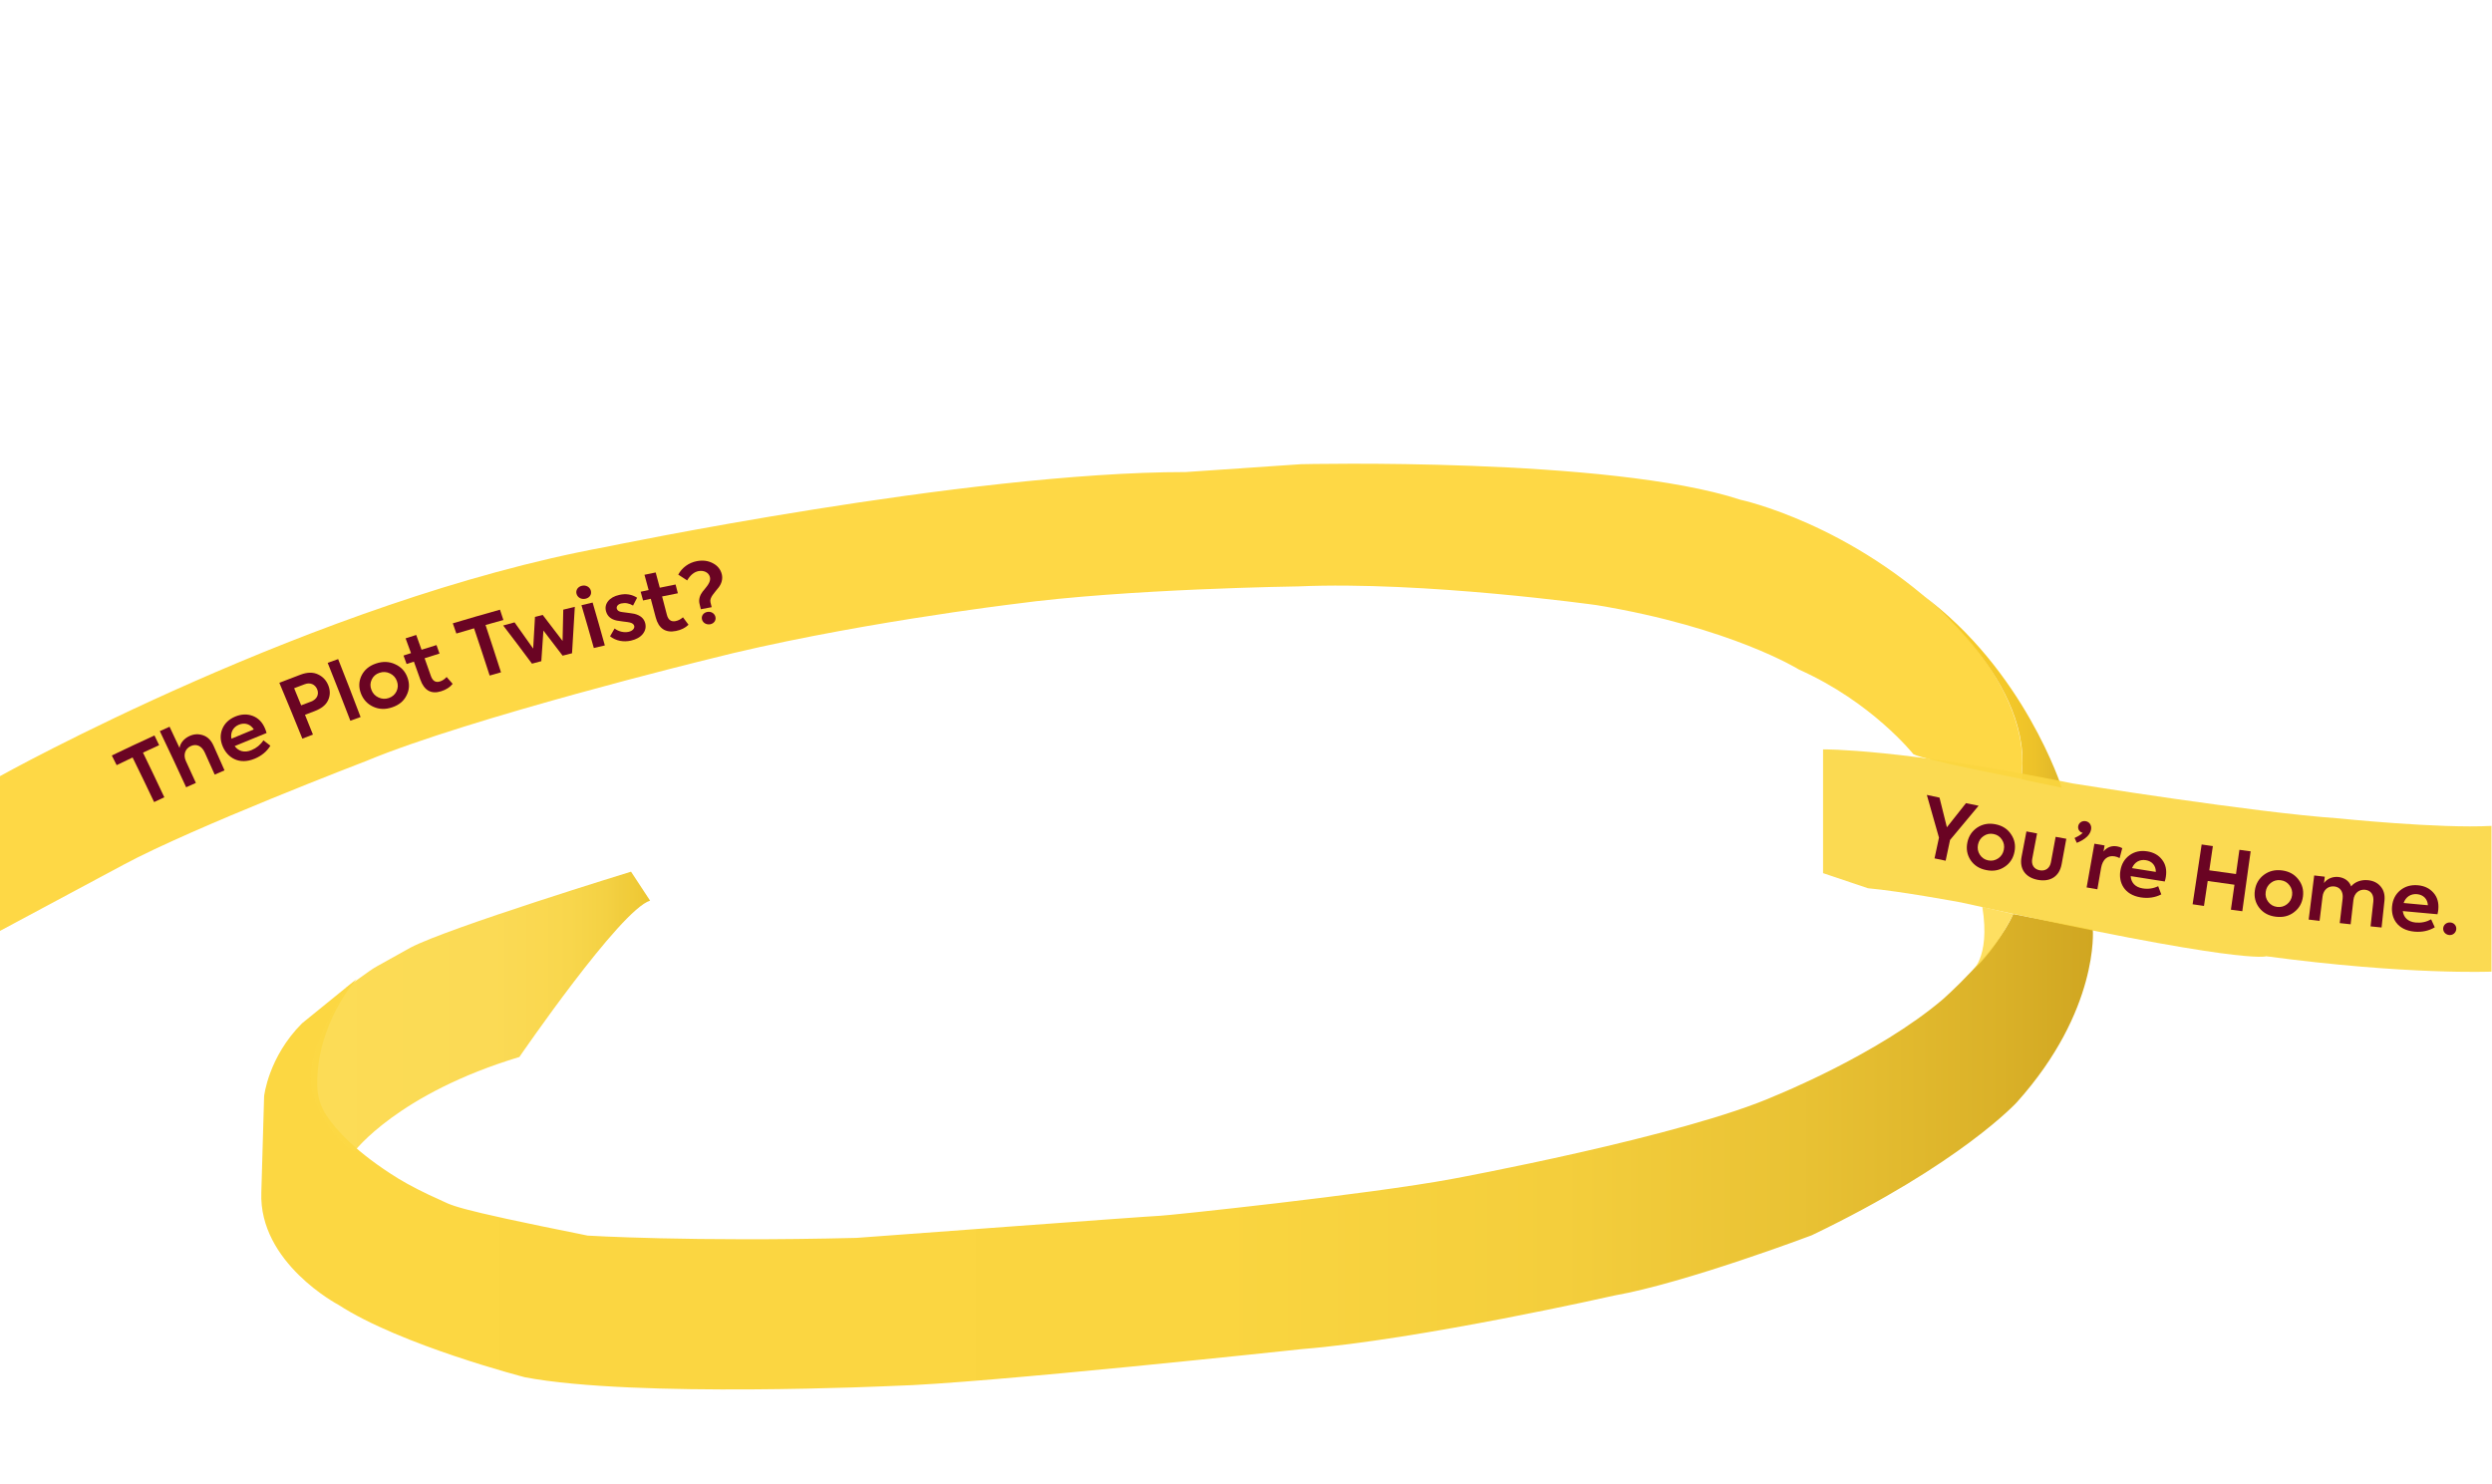
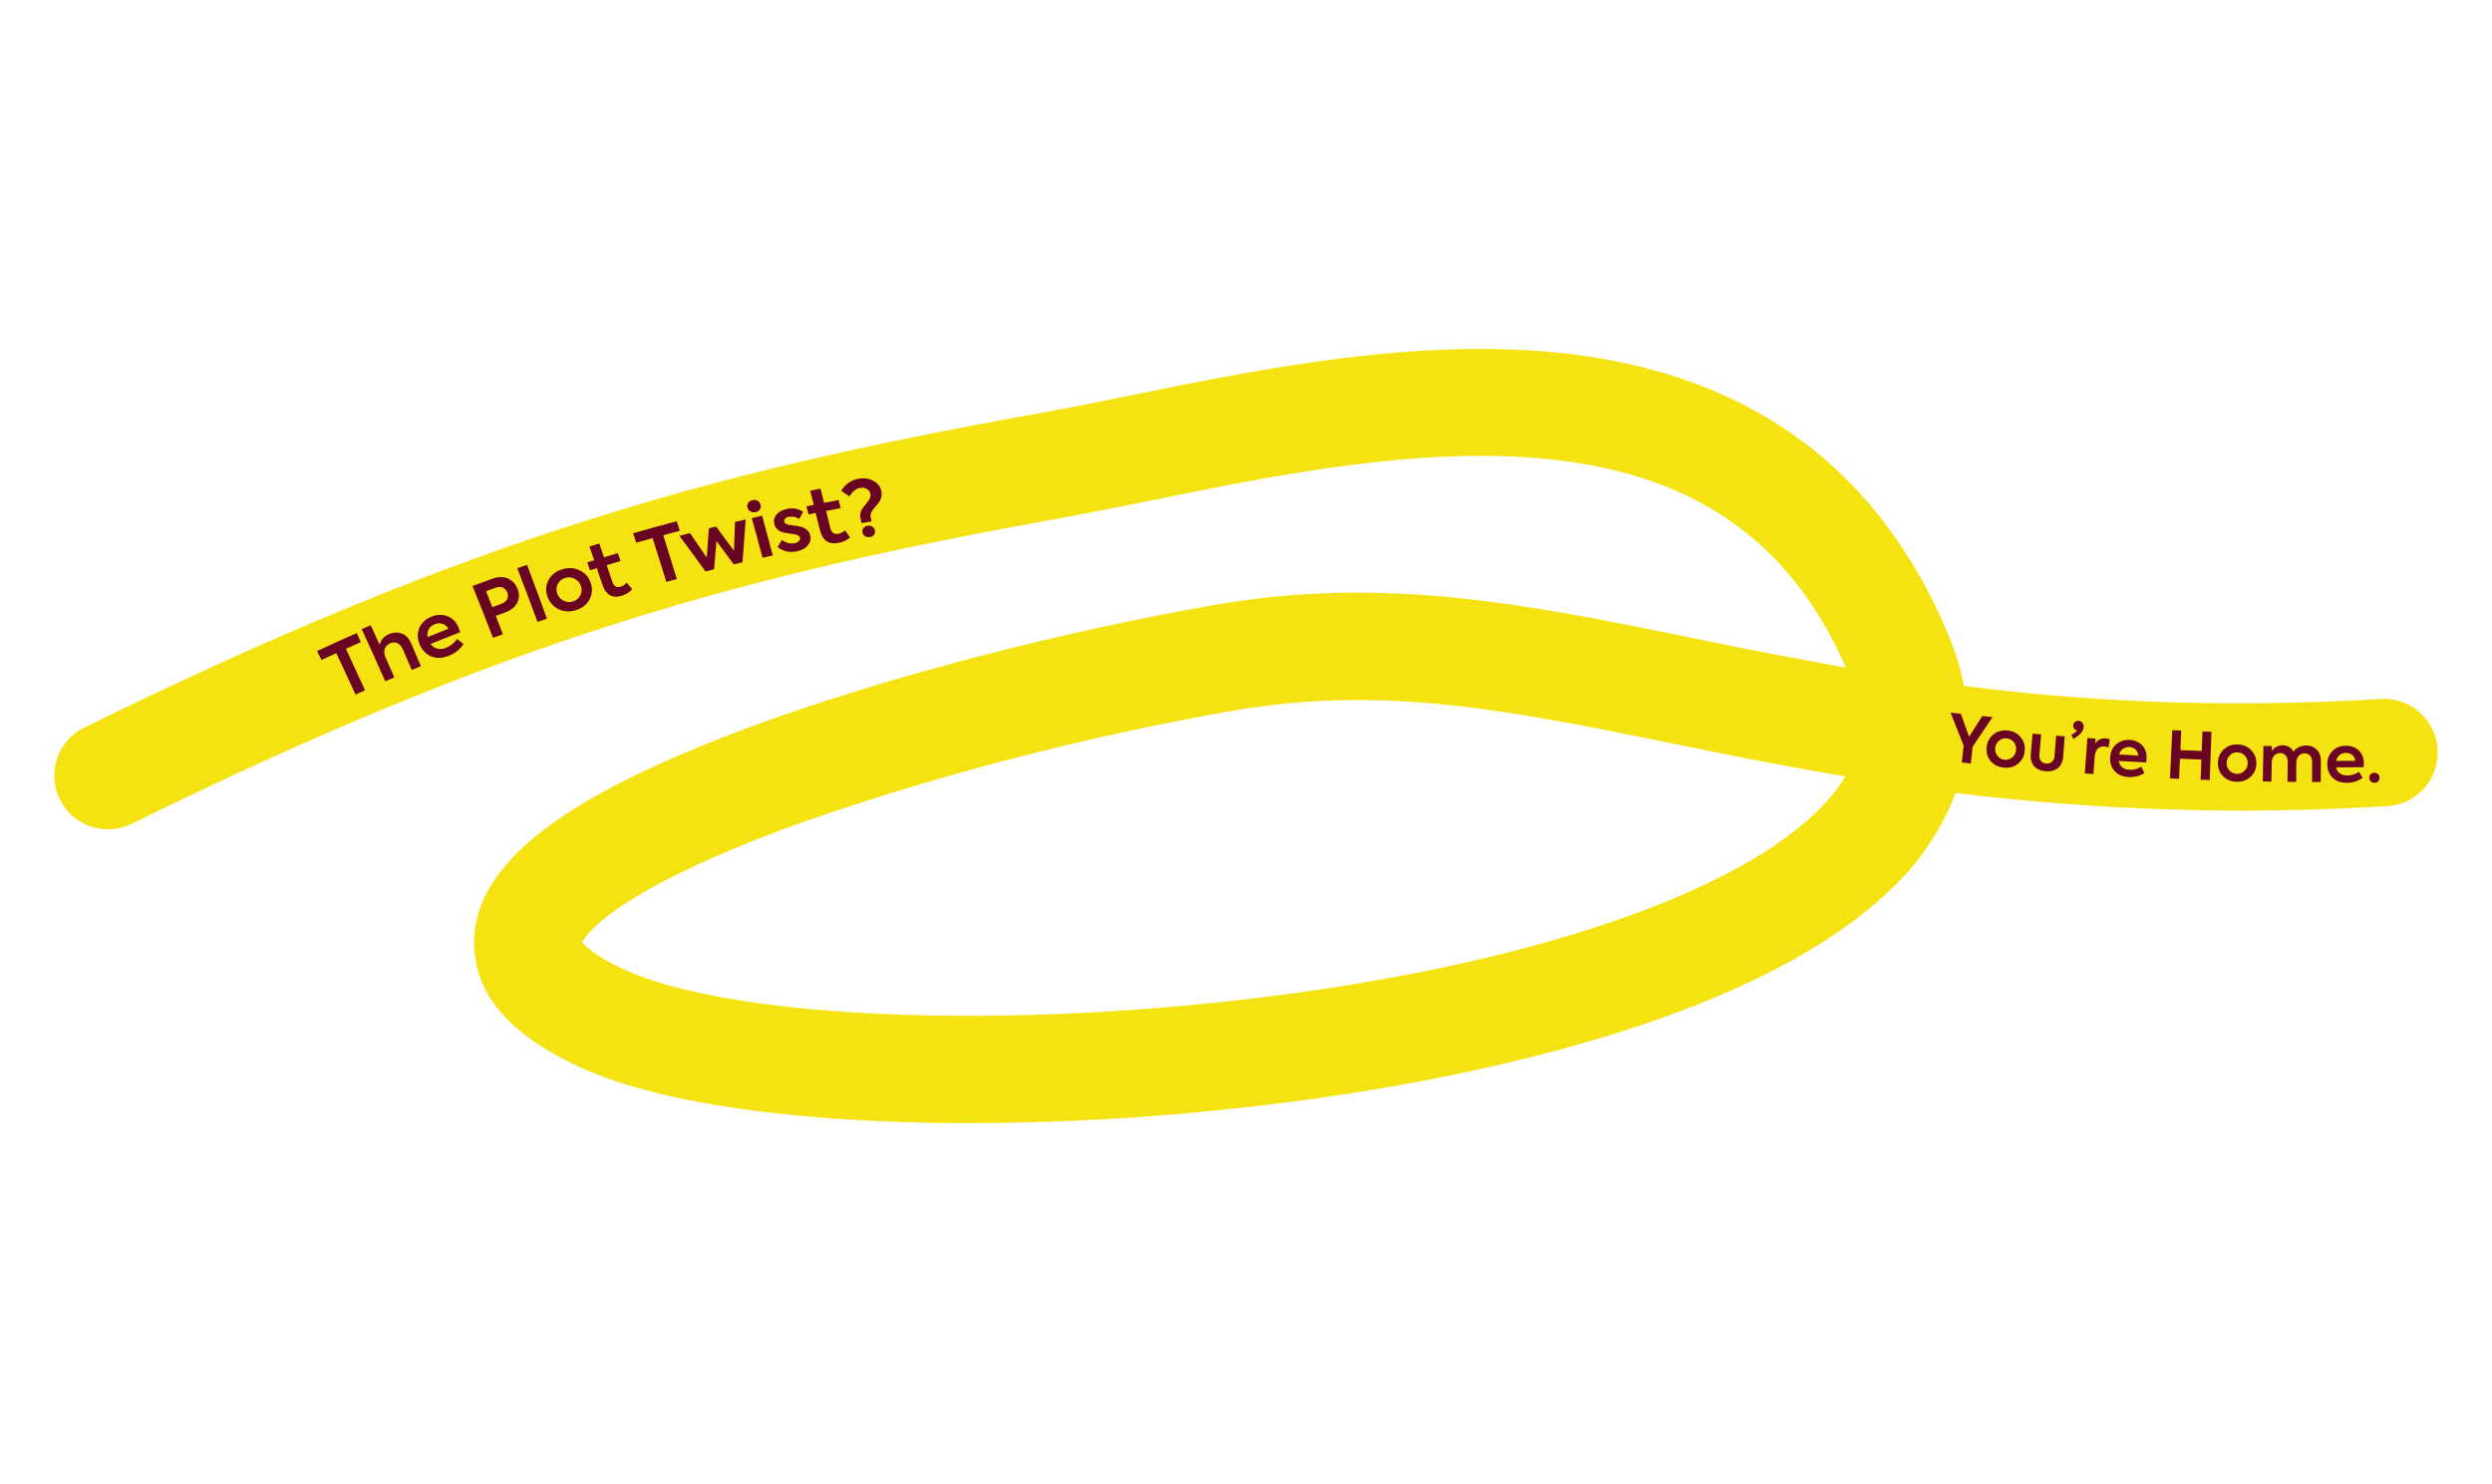
<svg xmlns="http://www.w3.org/2000/svg" id="Layer_1" data-name="Layer 1" viewBox="0 0 645 383.92">
  <defs>
    <style>
      .cls-1 {
-         fill: #6a0423;
+         fill: #f5e211;
      }

      .cls-2 {
-         fill: url(#linear-gradient-2);
-       }
- 
-       .cls-3 {
-         fill: #fedc50;
-       }
- 
-       .cls-3, .cls-4, .cls-5 {
-         opacity: .9;
-       }
- 
-       .cls-6 {
-         fill: url(#linear-gradient);
-       }
- 
-       .cls-7 {
-         fill: #fed845;
-       }
- 
-       .cls-4 {
-         fill: url(#linear-gradient-3);
-       }
- 
-       .cls-5 {
-         fill: #fbd63f;
+         fill: #6a0423;
      }
    </style>
-     <linearGradient id="linear-gradient" x1="497.41" y1="178.9" x2="533.63" y2="178.9" gradientUnits="userSpaceOnUse">
-       <stop offset="0" stop-color="#f6ca29" />
-       <stop offset=".6" stop-color="#f4c829" />
-       <stop offset=".81" stop-color="#edc229" />
-       <stop offset=".97" stop-color="#e1b829" />
-       <stop offset="1" stop-color="#deb529" />
-     </linearGradient>
-     <linearGradient id="linear-gradient-2" x1="67.62" y1="298.15" x2="541.71" y2="298.15" gradientUnits="userSpaceOnUse">
-       <stop offset="0" stop-color="#fcd742" />
-       <stop offset=".52" stop-color="#fad540" />
-       <stop offset=".71" stop-color="#f4ce3c" />
-       <stop offset=".84" stop-color="#e9c234" />
-       <stop offset=".95" stop-color="#dab128" />
-       <stop offset="1" stop-color="#d0a621" />
-     </linearGradient>
-     <linearGradient id="linear-gradient-3" x1="80.47" y1="261.9" x2="168.26" y2="261.9" gradientUnits="userSpaceOnUse">
-       <stop offset="0" stop-color="#fcd844" />
-       <stop offset=".54" stop-color="#fbd642" />
-       <stop offset=".73" stop-color="#f8d33b" />
-       <stop offset=".87" stop-color="#f3cc2f" />
-       <stop offset=".98" stop-color="#ecc21e" />
-       <stop offset="1" stop-color="#eac01a" />
-     </linearGradient>
  </defs>
-   <path class="cls-7" d="M0,200.92s81.73-45.57,156.79-59.33c0,0,93.2-19.39,150.12-19.39l29.8-2.03s79.88-1.93,113.77,9.2c0,0,28.74,6.1,54.33,31.11,0,0,21.45,19.9,18.33,41.14,0,0-25.11-4.84-27.92-6.4,0,0-10.65-13.44-29.55-21.87,0,0-17.49-10.93-52.47-16.71,0,0-44.66-6.25-77.15-4.84,0,0-44.66.62-73.39,4.53,0,0-44.11,5.3-79.69,14.42,0,0-61.07,14.97-88.17,26.24,0,0-44.8,17.17-62.77,26.83L0,240.98V200.92" />
-   <path class="cls-6" d="M533.63,203.9s-9.73-30.6-36.22-50c0,0,29.6,22.83,25.73,47.81L533.63,203.9Z" />
-   <path class="cls-2" d="M541.68,240.66s1.69,20.86-19.64,44.66c0,0-14.52,15.94-53.12,34.46,0,0-32.65,12.34-51.09,15.59,0,0-50.4,11.42-80.77,13.86,0,0-83.42,8.99-105.65,9.53,0,0-67.02,3.17-95.51-2.22,0,0-32.15-8.27-48.33-18.78,0,0-20.6-10.81-19.93-29.06l.72-24.92s1.08-10.14,9.82-18.88l14.1-11.45s-10.47,11.58-10.16,27.63c.05,2.7.83,5.33,2.32,7.58,2.46,3.75,7.7,9.67,18.68,16.45,2.69,1.66,7.31,3.99,10.22,5.25,4.05,1.77,1.93,2.11,38.77,9.5,0,0,26.72,1.65,69.58.59,0,0,77.02-5.72,78.53-5.72s54.05-5.52,75.64-9.54c0,0,59.98-11.04,83.75-21.59,0,0,26.51-10.66,43.23-24.89,0,0,14.02-12.31,18.24-22.09L541.68,240.66Z" />
-   <path class="cls-3" d="M513.09,234.78l7.99,1.84s-3.97,8.79-10.95,14.97C510.13,251.59,515.24,248.33,513.09,234.78Z" />
-   <path class="cls-4" d="M106.26,245.3c9.91-5.18,57.07-19.65,57.07-19.65l4.93,7.5c-7.7,2.35-33.83,40.47-33.83,40.47-31.57,9.52-42.78,24.53-42.78,24.53-7.3-4.69-10.32-13.87-10.32-13.87-3.71-10.3,5.62-23.64,8.36-28.67l5.91-4.22q.96-.68,1.99-1.26L106.26,245.3Z" />
-   <path class="cls-5" d="M471.86,193.99s20.06-.24,64.57,8.81c0,0,47.21,7.58,68.73,9.04,0,0,26.09,2.7,39.71,1.96s0,0,0,0v37.72s-21.61.93-58.3-3.97c0,0-5.5,2.45-79-13.94,0,0-15.77-2.93-24.09-3.67,0,0-6.6-2.2-11.62-3.91V193.99Z" />
+   <path class="cls-1" d="M251.06,290.74q-14.88,0-28.84-.78c-21.84-1.22-52.01-4.55-71.78-13.55-9.04-4.11-15.66-8.62-20.25-13.77-5.57-5.83-8.24-13.84-7.3-21.84,1.45-11.33,10.07-21.73,26.4-31.84,11.81-7.29,27.95-14.66,48.02-21.92,33.83-12.21,77.63-23.58,117.17-30.46,44.01-7.67,81.11-.08,124.02,8.66q18.69,3.89,39.27,7.59c-7.33-16.77-17.28-29.29-30.32-38.24-12.03-8.26-26.43-13.3-44.09-15.44-34.06-4.15-73.22,3.85-104.66,10.25q-12.29,2.52-23.1,4.52c-83.59,14.99-143.9,31.36-241.59,79.37-6.9,3.36-15.21.49-18.56-6.41-3.34-6.85-.52-15.11,6.3-18.5,48.94-24.07,90.67-41.24,131.35-54.05,34.76-10.96,68.82-18.96,117.58-27.66q10.37-1.89,22.43-4.4c33.43-6.82,75.01-15.26,113.55-10.59,47.31,5.74,80.26,30.43,97.92,73.37q2.59,6.3,3.74,12.52c30.72,3.92,65.97,5.92,108.8,3.33,7.69.05,13.88,6.32,13.83,14-.04,6.98-5.24,12.85-12.16,13.73-37.57,2.37-75.27,1.25-112.62-3.37-3.61,9.55-9.39,18.13-16.88,25.06-15.48,14.92-39.91,27.58-72.71,37.69-27.91,8.59-61.6,15.18-97.4,18.99q-33.94,3.67-68.12,3.74M150.66,243.87c.85,1.07,3.52,3.74,11.25,7.26,25.99,11.81,89.45,15.21,154.34,8.25,72.49-7.74,129.98-26.1,153.82-49.09q4.78-4.59,7.56-9.29c-16.15-2.7-30.92-5.7-44.65-8.51-41.83-8.52-74.89-15.26-113.73-8.52-37.53,6.55-74.49,16.08-110.51,28.51-18.1,6.44-32.57,12.84-43.05,19.03-11.11,6.55-14.22,10.92-15.03,12.36" />
  <g>
-     <path class="cls-1" d="M34.32,196.09q-2.07.98-4.13,1.98-.62-1.25-1.25-2.5,5.48-2.64,11.04-5.18.6,1.25,1.21,2.51-2.1.96-4.18,1.93,2.8,5.77,5.52,11.56-1.32.62-2.64,1.24Q37.15,201.85,34.32,196.09Z" />
-     <path class="cls-1" d="M48.18,203.8q-3.34-7.29-6.81-14.53,1.26-.57,2.52-1.14,1.3,2.74,2.58,5.49c.17-1.21,1.12-2.44,2.65-3.12,1.16-.51,2.31-.55,3.47-.15,1.16.4,2.05,1.28,2.68,2.68q1.43,3.19,2.84,6.39-1.27.55-2.54,1.1-1.27-2.85-2.56-5.7c-.79-1.75-2.17-2.33-3.59-1.7-1.52.67-2.05,2.28-1.3,3.91q1.3,2.81,2.58,5.64Q49.44,203.23,48.18,203.8Z" />
-     <path class="cls-1" d="M69,189.75q-4.15,1.67-8.26,3.39c.97,1.31,2.5,1.82,4.34,1.05,1.31-.54,2.35-1.39,3.1-2.54q.91.69,1.8,1.39c-.92,1.51-2.29,2.63-4.07,3.37-4.03,1.67-6.97-.28-8.21-3.06-.7-1.58-.77-3.12-.19-4.58q.89-2.23,3.39-3.28c1.59-.65,3.1-.7,4.52-.16,1.43.54,2.49,1.62,3.18,3.26C68.72,188.88,68.86,189.26,69,189.75ZM59.9,191.23q2.89-1.22,5.79-2.4c-.85-1.39-2.35-1.85-3.86-1.23C60.31,188.24,59.59,189.62,59.9,191.23Z" />
-     <path class="cls-1" d="M77.79,174.65c1.76-.66,3.26-.67,4.52-.07,1.27.59,2.14,1.54,2.67,2.85.52,1.32.51,2.61-.06,3.84-.55,1.21-1.72,2.16-3.54,2.84q-1.22.46-2.44.93,1.04,2.55,2.06,5.12-1.37.52-2.74,1.05-2.92-7.24-5.96-14.46Q75.04,175.69,77.79,174.65ZM80.48,181.63c1.63-.61,2.12-1.94,1.62-3.18-.5-1.24-1.76-1.88-3.22-1.33q-1.38.52-2.75,1.04.91,2.21,1.82,4.43Q79.21,182.11,80.48,181.63Z" />
-     <path class="cls-1" d="M93.33,185.62q-1.33.48-2.65.95-2.87-7.5-5.87-14.98,1.35-.49,2.71-.97Q90.49,178.11,93.33,185.62Z" />
-     <path class="cls-1" d="M93.56,174.91c.73-1.49,1.96-2.54,3.74-3.14,1.78-.61,3.45-.54,4.98.18,1.56.71,2.62,1.86,3.19,3.46q.88,2.42-.25,4.62c-.72,1.47-1.96,2.48-3.71,3.07-1.75.6-3.37.55-4.91-.15q-2.27-1.05-3.19-3.45C92.81,177.91,92.86,176.39,93.56,174.91ZM100.93,174.32c-.89-.42-1.78-.47-2.72-.15-.94.31-1.6.9-2,1.75-.41.86-.43,1.74-.09,2.63.34.91.94,1.58,1.82,1.99.88.42,1.76.47,2.69.16.93-.32,1.58-.89,2-1.74.41-.86.44-1.74.1-2.65C102.41,175.41,101.81,174.74,100.93,174.32Z" />
-     <path class="cls-1" d="M117.16,177.03c-.7.88-1.71,1.52-2.99,1.92-2.57.81-4.38-.22-5.37-3q-.83-2.34-1.67-4.67-.95.31-1.89.61-.4-1.09-.8-2.19.97-.31,1.94-.63-.69-1.91-1.4-3.82,1.37-.45,2.75-.88.7,1.91,1.38,3.83,1.93-.61,3.87-1.21.39,1.1.78,2.2-1.94.6-3.86,1.21.81,2.28,1.62,4.57c.45,1.3,1.23,1.79,2.34,1.44.63-.19,1.22-.58,1.74-1.16Q116.38,176.14,117.16,177.03Z" />
-     <path class="cls-1" d="M122.7,162.65q-2.3.67-4.58,1.35-.46-1.32-.92-2.64,6.07-1.82,12.21-3.53.44,1.33.88,2.67-2.31.64-4.62,1.29,2.04,6.12,4,12.25-1.47.42-2.93.84Q124.76,168.76,122.7,162.65Z" />
-     <path class="cls-1" d="M137.69,171.8q-3.67-4.96-7.45-9.88,1.47-.41,2.94-.81,2.44,3.39,4.82,6.79.24-4.1.47-8.2,1-.27,1.99-.52,2.6,3.36,5.15,6.74.09-4.05.18-8.1,1.49-.37,2.99-.73-.36,6.01-.72,12.02-1.22.31-2.44.62-2.46-3.26-4.97-6.5-.27,3.96-.54,7.93Q138.9,171.48,137.69,171.8Z" />
-     <path class="cls-1" d="M149.23,153.76c-.28-.96.32-1.87,1.37-2.12,1.04-.25,2.03.28,2.32,1.24.28.98-.29,1.86-1.33,2.1C150.53,155.24,149.53,154.74,149.23,153.76ZM156.55,167.08q-1.42.33-2.85.67-1.56-5.54-3.2-11.08,1.45-.35,2.89-.69Q155.01,161.52,156.55,167.08Z" />
-     <path class="cls-1" d="M157.9,164.72q.58-1.01,1.17-2.02c1.06.81,2.47,1.12,3.63.86,1.04-.23,1.62-.91,1.45-1.56-.12-.43-.53-.73-1.2-.87q-.33-.09-1.6-.23c-.82-.1-1.39-.19-1.69-.25-1.51-.31-2.43-1.1-2.79-2.36-.28-.97-.11-1.86.51-2.65.63-.8,1.61-1.35,2.92-1.64,1.71-.39,3.25-.14,4.6.73q-.53,1.01-1.05,2.03c-.99-.59-2-.78-3.02-.55-.91.2-1.34.78-1.18,1.37.14.49.6.78,1.35.86,1.9.24,2.97.4,3.2.46,1.53.38,2.47,1.18,2.79,2.39.27,1.01.07,1.94-.6,2.81-.69.86-1.72,1.43-3.09,1.74C161.37,166.27,159.42,165.91,157.9,164.72Z" />
-     <path class="cls-1" d="M178.2,161.72c-.8.81-1.9,1.35-3.24,1.62-2.72.55-4.49-.66-5.24-3.51q-.63-2.41-1.28-4.82-1,.21-2,.43-.31-1.13-.62-2.26,1.03-.22,2.06-.44-.53-1.97-1.07-3.95,1.45-.3,2.9-.6.54,1.97,1.06,3.95,2.04-.42,4.09-.83.29,1.14.59,2.27-2.04.41-4.08.82.62,2.36,1.23,4.72c.34,1.34,1.09,1.9,2.27,1.66.67-.13,1.31-.46,1.9-.98Q177.49,160.76,178.2,161.72Z" />
-     <path class="cls-1" d="M181.4,157.71q-.17-.69-.34-1.39c-.29-1.15.13-2.3.77-3.13.95-1.22,2.26-2.45,1.92-3.8-.29-1.18-1.56-1.81-2.95-1.55-1.13.22-2.12,1.01-2.94,2.41q-1.16-.76-2.31-1.5c.96-1.77,2.67-3.08,4.83-3.49,1.53-.29,2.91-.11,4.15.55,1.23.65,1.99,1.61,2.3,2.88.3,1.26-.13,2.5-.85,3.41-1.01,1.31-2.39,2.58-2.09,3.82q.16.63.31,1.26Q182.8,157.44,181.4,157.71ZM181.69,160.33c-.22-.9.39-1.74,1.38-1.92.96-.18,1.88.36,2.1,1.27.22.91-.38,1.74-1.34,1.92C182.85,161.78,181.91,161.25,181.69,160.33Z" />
+     <path class="cls-2" d="M87.03,169.08q-1.92.87-3.84,1.77-.56-1.16-1.12-2.32,5.09-2.37,10.26-4.65.54,1.17,1.08,2.34-1.94.85-3.88,1.72,2.51,5.37,4.95,10.75-1.23.55-2.46,1.11Q89.57,174.43,87.03,169.08Z" />
+     <path class="cls-2" d="M99.72,176.37q-2.99-6.77-6.1-13.51,1.17-.51,2.34-1.01,1.16,2.55,2.31,5.1c.17-1.12,1.06-2.24,2.48-2.84,1.09-.46,2.15-.49,3.21-.11,1.06.38,1.88,1.21,2.44,2.52q1.28,2.96,2.54,5.93-1.19.49-2.37.98-1.13-2.65-2.28-5.29c-.71-1.63-1.97-2.18-3.29-1.62-1.41.6-1.93,2.08-1.25,3.59q1.16,2.62,2.31,5.24Q100.89,175.86,99.72,176.37Z" />
+     <path class="cls-2" d="M119.1,163.66q-3.85,1.49-7.67,3.03c.89,1.22,2.29,1.7,4,1.02,1.21-.48,2.18-1.26,2.89-2.31q.82.65,1.64,1.31c-.87,1.38-2.14,2.4-3.79,3.06-3.74,1.49-6.43-.35-7.54-2.93-.63-1.47-.67-2.89-.12-4.23q.85-2.05,3.18-2.98c1.47-.59,2.86-.61,4.16-.09,1.32.51,2.28,1.52,2.89,3.04C118.85,162.85,118.98,163.2,119.1,163.66ZM110.68,164.91q2.68-1.09,5.38-2.14c-.77-1.3-2.15-1.74-3.55-1.18C111.1,162.15,110.42,163.41,110.68,164.91Z" />
+     <path class="cls-2" d="M127.39,149.83c1.63-.59,3.02-.58,4.17-.02,1.16.57,1.96,1.45,2.42,2.68.47,1.22.44,2.41-.1,3.53-.53,1.12-1.62,1.98-3.3,2.59q-1.13.41-2.26.82.92,2.38,1.83,4.75-1.27.47-2.54.94-2.6-6.72-5.31-13.42Q124.84,150.76,127.39,149.83ZM129.78,156.3c1.51-.54,1.98-1.76,1.53-2.91-.44-1.15-1.59-1.76-2.95-1.27q-1.28.46-2.55.93.81,2.05,1.62,4.11Q128.6,156.73,129.78,156.3Z" />
+     <path class="cls-2" d="M141.57,160.15q-1.23.42-2.46.85-2.55-6.97-5.22-13.91,1.26-.43,2.52-.86Q139.05,153.18,141.57,160.15Z" />
+     <path class="cls-2" d="M141.92,150.26c.69-1.36,1.84-2.32,3.49-2.85,1.65-.54,3.18-.46,4.59.23,1.42.67,2.38,1.74,2.89,3.22q.77,2.25-.29,4.27c-.69,1.35-1.84,2.27-3.46,2.79-1.63.53-3.12.47-4.52-.2q-2.09-1-2.9-3.22C141.18,153.03,141.25,151.62,141.92,150.26ZM148.71,149.81c-.81-.4-1.63-.46-2.5-.18-.87.29-1.48.81-1.87,1.6-.38.79-.41,1.6-.11,2.43.3.84.85,1.46,1.65,1.86.8.39,1.61.45,2.48.17.86-.28,1.47-.8,1.86-1.58.39-.78.43-1.6.13-2.44C150.06,150.83,149.52,150.21,148.71,149.81Z" />
+     <path class="cls-2" d="M163.63,152.51c-.66.8-1.6,1.38-2.78,1.74-2.38.71-4.04-.27-4.91-2.84q-.73-2.17-1.48-4.33-.87.27-1.75.54-.35-1.01-.71-2.03.9-.28,1.8-.56-.61-1.77-1.23-3.55,1.27-.39,2.54-.78.61,1.78,1.22,3.56,1.79-.54,3.58-1.08.35,1.03.69,2.05-1.79.53-3.57,1.07.72,2.12,1.43,4.24c.4,1.21,1.1,1.66,2.13,1.36.59-.18,1.13-.52,1.62-1.06Q162.92,151.67,163.63,152.51Z" />
+     <path class="cls-2" d="M168.91,139.3q-2.12.59-4.23,1.19-.41-1.22-.81-2.45,5.62-1.61,11.3-3.11.38,1.24.77,2.47-2.14.57-4.27,1.14,1.79,5.67,3.51,11.36-1.35.36-2.7.74Q170.73,144.96,168.91,139.3Z" />
+     <path class="cls-2" d="M182.59,147.93q-3.31-4.63-6.73-9.21,1.36-.36,2.73-.72,2.19,3.16,4.34,6.33.27-3.79.55-7.57.92-.23,1.84-.46,2.35,3.14,4.65,6.29.13-3.73.27-7.47,1.38-.33,2.77-.65-.42,5.55-.83,11.09-1.13.27-2.26.54-2.22-3.03-4.48-6.05-.31,3.65-.61,7.31Q183.71,147.64,182.59,147.93Z" />
+     <path class="cls-2" d="M193.46,131.41c-.25-.89.32-1.72,1.29-1.94.96-.22,1.87.28,2.11,1.17.25.91-.29,1.71-1.25,1.93C194.63,132.79,193.72,132.32,193.46,131.41ZM200.02,143.79q-1.32.29-2.64.59-1.36-5.14-2.79-10.27,1.33-.31,2.67-.61Q198.67,138.64,200.02,143.79Z" />
+     <path class="cls-2" d="M201.28,141.62q.55-.92,1.11-1.84c.96.75,2.26,1.06,3.33.83.96-.2,1.51-.81,1.35-1.42-.1-.4-.47-.68-1.08-.82q-.31-.08-1.48-.23c-.75-.1-1.27-.19-1.54-.25-1.39-.3-2.24-1.04-2.55-2.21-.24-.89-.07-1.71.52-2.44.58-.73,1.49-1.23,2.7-1.48,1.59-.34,3-.09,4.23.72q-.5.93-1,1.87c-.89-.56-1.83-.74-2.77-.55-.84.18-1.24.71-1.1,1.26.12.46.54.73,1.22.8,1.75.25,2.74.41,2.95.47,1.4.37,2.26,1.12,2.53,2.24.24.93.04,1.79-.59,2.58-.64.79-1.6,1.31-2.87,1.57C204.46,143.1,202.67,142.74,201.28,141.62Z" />
+     <path class="cls-2" d="M220.01,139.09c-.75.74-1.76,1.23-3.01,1.46-2.51.48-4.12-.66-4.77-3.3q-.55-2.23-1.11-4.46-.93.18-1.85.37-.27-1.05-.54-2.09.95-.2,1.9-.38-.46-1.83-.93-3.66,1.34-.26,2.68-.53.47,1.83.92,3.66,1.89-.36,3.78-.71.26,1.05.51,2.1-1.89.35-3.77.71.54,2.18,1.07,4.37c.3,1.24.98,1.76,2.07,1.56.61-.12,1.21-.41,1.76-.89Q219.37,138.19,220.01,139.09Z" />
+     <path class="cls-2" d="M223,135.43q-.15-.65-.29-1.29c-.25-1.07.15-2.12.76-2.88.89-1.11,2.1-2.24,1.82-3.48-.25-1.09-1.42-1.69-2.7-1.47-1.04.19-1.96.91-2.74,2.19q-1.05-.71-2.11-1.41c.91-1.63,2.51-2.81,4.51-3.17,1.4-.24,2.67-.06,3.8.56,1.13.61,1.81,1.51,2.08,2.68.26,1.17-.15,2.31-.83,3.14-.95,1.2-2.24,2.35-1.98,3.51q.13.58.27,1.16Q224.29,135.2,223,135.43ZM223.23,137.85c-.19-.84.39-1.6,1.3-1.76.89-.15,1.73.36,1.92,1.2.18.84-.38,1.6-1.26,1.75C224.28,139.2,223.42,138.7,223.23,137.85Z" />
  </g>
  <g>
-     <path class="cls-1" d="M512.12,208.58q-3.67,4.44-7.39,8.86-.57,2.69-1.14,5.37-1.44-.3-2.88-.6.57-2.69,1.15-5.37-1.59-5.53-3.14-11.06,1.64.35,3.28.7.95,3.84,1.91,7.68,2.49-3.12,4.94-6.25Q510.48,208.25,512.12,208.58Z" />
-     <path class="cls-1" d="M511.77,214.23c1.39-.91,2.94-1.2,4.72-.85,1.78.35,3.11,1.21,4.02,2.58.93,1.36,1.23,2.86.9,4.53-.33,1.68-1.17,2.99-2.56,3.91-1.37.92-2.94,1.2-4.74.84-1.8-.35-3.14-1.21-4.07-2.58q-1.35-2.06-.83-4.58C509.56,216.42,510.41,215.15,511.77,214.23ZM518.16,217.36c-.52-.79-1.23-1.28-2.17-1.46-.94-.19-1.79-.01-2.57.52-.79.54-1.26,1.28-1.46,2.22-.19.95-.04,1.82.48,2.62.51.79,1.23,1.28,2.18,1.47.95.19,1.79,0,2.58-.53.79-.54,1.26-1.29,1.45-2.24C518.84,219.02,518.68,218.15,518.16,217.36Z" />
-     <path class="cls-1" d="M523.24,221.8q.63-3.28,1.26-6.57,1.38.26,2.75.52-.62,3.29-1.25,6.57c-.29,1.52.43,2.69,1.93,2.97,1.53.28,2.63-.56,2.91-2.08q.62-3.29,1.22-6.58,1.38.25,2.76.5-.6,3.29-1.21,6.58c-.57,3.15-2.9,4.65-6.15,4.06C524.26,227.18,522.63,224.94,523.24,221.8Z" />
-     <path class="cls-1" d="M541.23,214.73c-.24,1.38-1.46,2.55-3.69,3.46q-.29-.63-.58-1.26c1.09-.52,1.8-.97,2.11-1.35,0,0-.01,0-.02,0-.78-.14-1.29-.9-1.15-1.71.16-.9,1.02-1.46,1.94-1.29C540.83,212.75,541.42,213.67,541.23,214.73Z" />
-     <path class="cls-1" d="M540.08,229.73q1.02-5.66,2.01-11.32,1.32.22,2.64.45-.14.78-.28,1.56c.92-1.11,2.1-1.56,3.51-1.32.49.08.94.24,1.34.46q-.34,1.28-.68,2.57c-.44-.23-.87-.38-1.29-.45-1.72-.29-3.09.64-3.51,3q-.48,2.76-.96,5.53Q541.47,229.97,540.08,229.73Z" />
-     <path class="cls-1" d="M560.3,228.19q-4.41-.67-8.82-1.39c.1,1.63,1.12,2.87,3.11,3.18,1.4.23,2.75.03,4.01-.57q.4,1.06.8,2.12c-1.6.82-3.38,1.08-5.31.78-4.37-.7-5.78-3.94-5.27-6.95.29-1.71,1.08-3.04,2.37-3.97q1.96-1.42,4.59-1c1.68.27,2.95,1,3.85,2.19.91,1.19,1.23,2.65.95,4.41C560.53,227.31,560.45,227.7,560.3,228.19ZM551.83,224.73q3.08.5,6.16.98c.02-1.62-.99-2.79-2.58-3.04C553.8,222.41,552.45,223.2,551.83,224.73Z" />
-     <path class="cls-1" d="M567.51,234.09q1.18-7.74,2.34-15.48,1.45.21,2.9.42-.46,3.13-.92,6.27,3.45.49,6.91.96.44-3.13.88-6.27,1.45.2,2.91.39-1.07,7.76-2.16,15.51-1.48-.2-2.95-.4.46-3.23.92-6.46-3.46-.47-6.92-.97-.49,3.23-.97,6.46Q568.98,234.31,567.51,234.09Z" />
-     <path class="cls-1" d="M585.93,226.49c1.33-1,2.88-1.4,4.7-1.17,1.81.23,3.21.99,4.22,2.29,1.03,1.3,1.44,2.78,1.22,4.46-.21,1.7-.98,3.06-2.31,4.07-1.32,1.02-2.88,1.4-4.72,1.17-1.84-.23-3.25-.99-4.27-2.29q-1.51-1.96-1.15-4.51C583.85,228.83,584.62,227.5,585.93,226.49ZM592.58,229.17c-.57-.76-1.32-1.19-2.29-1.31-.96-.12-1.8.11-2.55.7-.75.59-1.19,1.37-1.31,2.31-.14.97.08,1.83.65,2.58.58.76,1.33,1.2,2.3,1.32.97.12,1.81-.11,2.57-.7.75-.59,1.18-1.37,1.31-2.34C593.38,230.78,593.16,229.92,592.58,229.17Z" />
-     <path class="cls-1" d="M616.21,229.52c.79.95,1.12,2.17.95,3.69q-.37,3.45-.74,6.89-1.43-.14-2.85-.29.36-3.19.71-6.38c.2-1.85-.66-2.94-2.12-3.1-1.57-.16-2.82.88-3.03,2.65q-.36,3.14-.72,6.29-1.41-.15-2.82-.31.37-3.17.75-6.35c.21-1.79-.66-2.97-2.14-3.14-1.57-.18-2.85.85-3.06,2.64q-.39,3.13-.77,6.27-1.41-.17-2.82-.33.72-5.71,1.43-11.42,1.37.16,2.74.32-.1.82-.2,1.64c.81-1.12,2.25-1.73,3.77-1.56,1.52.19,2.77,1.03,3.24,2.43.99-1.2,2.64-1.79,4.42-1.6C614.35,228.01,615.42,228.56,616.21,229.52Z" />
-     <path class="cls-1" d="M630.89,236.67q-4.49-.39-8.98-.82c.21,1.61,1.31,2.78,3.34,2.97,1.43.13,2.78-.15,4-.83q.47,1.03.94,2.06c-1.56.93-3.33,1.3-5.29,1.12-4.45-.41-6.08-3.56-5.76-6.59.18-1.73.89-3.11,2.13-4.12,1.26-1.02,2.78-1.45,4.57-1.29,1.7.16,3.03.81,4.01,1.94,1,1.13,1.42,2.57,1.25,4.34C631.07,235.77,631.01,236.16,630.89,236.67ZM622.13,233.76q3.14.3,6.28.58c-.09-1.62-1.18-2.72-2.8-2.87C623.97,231.32,622.66,232.19,622.13,233.76Z" />
-     <path class="cls-1" d="M632.37,240.26c.09-.91.91-1.54,1.87-1.46.94.08,1.59.84,1.51,1.74-.09.93-.87,1.59-1.81,1.51C632.98,241.97,632.28,241.19,632.37,240.26Z" />
+     <path class="cls-2" d="M515.73,185.63q-2.56,3.83-5.15,7.64-.23,2.18-.47,4.36-1.17-.13-2.34-.25.24-2.18.48-4.36-1.72-4.27-3.39-8.54,1.33.15,2.66.29,1.06,2.98,2.14,5.95,1.72-2.68,3.42-5.36Q514.4,185.5,515.73,185.63Z" />
+     <path class="cls-2" d="M515.91,190.15c1.02-.83,2.23-1.19,3.67-1.05,1.44.13,2.57.71,3.4,1.72.85,1.02,1.2,2.18,1.08,3.53-.12,1.37-.68,2.47-1.71,3.32-1.01.84-2.23,1.19-3.69,1.05-1.45-.14-2.59-.71-3.44-1.73q-1.24-1.53-1.03-3.57C514.33,192.07,514.9,190.99,515.91,190.15ZM521.23,192.13c-.47-.59-1.08-.92-1.84-.99-.77-.08-1.42.13-2,.62-.58.49-.9,1.12-.97,1.88-.08.77.11,1.45.59,2.04.47.6,1.08.93,1.85,1,.77.07,1.43-.14,2-.63.58-.49.9-1.12.97-1.9C521.9,193.39,521.71,192.71,521.23,192.13Z" />
+     <path class="cls-2" d="M525.62,195.26q.23-2.67.47-5.33,1.11.09,2.22.19-.23,2.66-.46,5.33c-.11,1.23.56,2.1,1.78,2.2,1.23.1,2.03-.65,2.13-1.88q.22-2.66.43-5.33,1.11.09,2.22.18-.2,2.66-.41,5.33c-.2,2.54-1.92,3.92-4.54,3.71C526.87,199.44,525.39,197.8,525.62,195.26Z" />
+     <path class="cls-2" d="M539.3,188.2c-.08,1.11-.95,2.14-2.64,3.05q-.28-.48-.56-.96c.82-.5,1.35-.92,1.56-1.24,0,0-.01,0-.02,0-.63-.05-1.1-.61-1.05-1.27.06-.73.69-1.24,1.44-1.18C538.82,186.66,539.37,187.34,539.3,188.2Z" />
+     <path class="cls-2" d="M539.61,200.22q.34-4.59.66-9.17,1.07.08,2.13.15-.05.63-.09,1.27c.63-.96,1.53-1.41,2.67-1.33.39.02.76.11,1.09.25q-.16,1.05-.32,2.1c-.37-.14-.72-.23-1.06-.25-1.38-.09-2.4.75-2.53,2.66q-.16,2.24-.32,4.47Q540.73,200.3,539.61,200.22Z" />
+     <path class="cls-2" d="M555.47,197.39q-3.54-.19-7.08-.41c.21,1.29,1.12,2.19,2.71,2.28,1.13.07,2.18-.19,3.13-.77q.4.81.8,1.62c-1.2.78-2.58,1.13-4.13,1.04-3.51-.21-4.9-2.67-4.74-5.1.09-1.39.61-2.51,1.55-3.35.96-.85,2.15-1.24,3.56-1.16,1.34.08,2.41.57,3.21,1.44.83.88,1.19,2.01,1.11,3.43C555.58,196.67,555.55,196.98,555.47,197.39ZM548.49,195.31q2.48.15,4.95.29c-.11-1.29-1-2.14-2.28-2.22C549.87,193.31,548.86,194.04,548.49,195.31Z" />
+     <path class="cls-2" d="M561.65,201.51q.3-6.25.59-12.49,1.16.05,2.32.1-.11,2.53-.22,5.06,2.76.12,5.53.22.1-2.53.19-5.06,1.16.05,2.33.09-.22,6.24-.45,12.49-1.18-.04-2.36-.08.1-2.61.2-5.21-2.77-.1-5.54-.22-.12,2.6-.24,5.2Q562.83,201.56,561.65,201.51Z" />
+     <path class="cls-2" d="M575.56,194.02c.97-.91,2.16-1.34,3.61-1.31,1.45.04,2.61.54,3.51,1.5.92.95,1.36,2.09,1.33,3.45-.03,1.36-.52,2.51-1.49,3.42-.95.9-2.16,1.33-3.62,1.29-1.47-.03-2.64-.53-3.56-1.49q-1.35-1.43-1.28-3.49C574.11,196.04,574.61,194.92,575.56,194.02ZM581.02,195.62c-.51-.55-1.14-.84-1.91-.86-.77-.02-1.41.23-1.95.76-.55.53-.83,1.18-.85,1.94-.03.78.21,1.44.73,2,.51.56,1.14.85,1.92.87.77.02,1.42-.24,1.96-.77.55-.52.82-1.18.84-1.95C581.78,196.84,581.54,196.18,581.02,195.62Z" />
+     <path class="cls-2" d="M599.65,194.06c.7.69,1.05,1.64,1.05,2.86q-.01,2.77-.02,5.53-1.13,0-2.26,0,.01-2.57.03-5.13c0-1.49-.76-2.29-1.92-2.3-1.25,0-2.15.91-2.17,2.34q-.02,2.53-.05,5.06-1.12-.01-2.25-.03.04-2.55.07-5.11c.02-1.44-.75-2.31-1.93-2.33-1.25-.01-2.18.9-2.2,2.34q-.05,2.52-.09,5.04-1.12-.02-2.25-.04.1-4.59.19-9.19,1.1.03,2.19.04-.01.66-.02,1.32c.54-.95,1.63-1.54,2.84-1.53,1.21.04,2.26.61,2.75,1.68.68-1.03,1.93-1.63,3.34-1.62C598.07,193,598.95,193.36,599.65,194.06Z" />
+     <path class="cls-2" d="M611.77,198.6q-3.56.04-7.12.05c.29,1.26,1.26,2.11,2.86,2.1,1.14,0,2.17-.33,3.08-.97q.46.78.91,1.57c-1.15.85-2.51,1.29-4.07,1.3-3.52.01-5.07-2.36-5.07-4.8,0-1.39.45-2.54,1.34-3.43.91-.92,2.07-1.38,3.49-1.38,1.35-.01,2.45.4,3.31,1.22.88.83,1.32,1.94,1.33,3.36C611.83,197.87,611.82,198.19,611.77,198.6ZM604.65,196.97q2.49,0,4.98-.02c-.2-1.29-1.15-2.08-2.43-2.07C605.9,194.89,604.94,195.68,604.65,196.97Z" />
+     <path class="cls-2" d="M613.23,201.34c-.01-.72.59-1.29,1.35-1.3.74,0,1.31.54,1.32,1.27.01.74-.55,1.33-1.29,1.34C613.85,202.66,613.23,202.09,613.23,201.34Z" />
  </g>
</svg>
